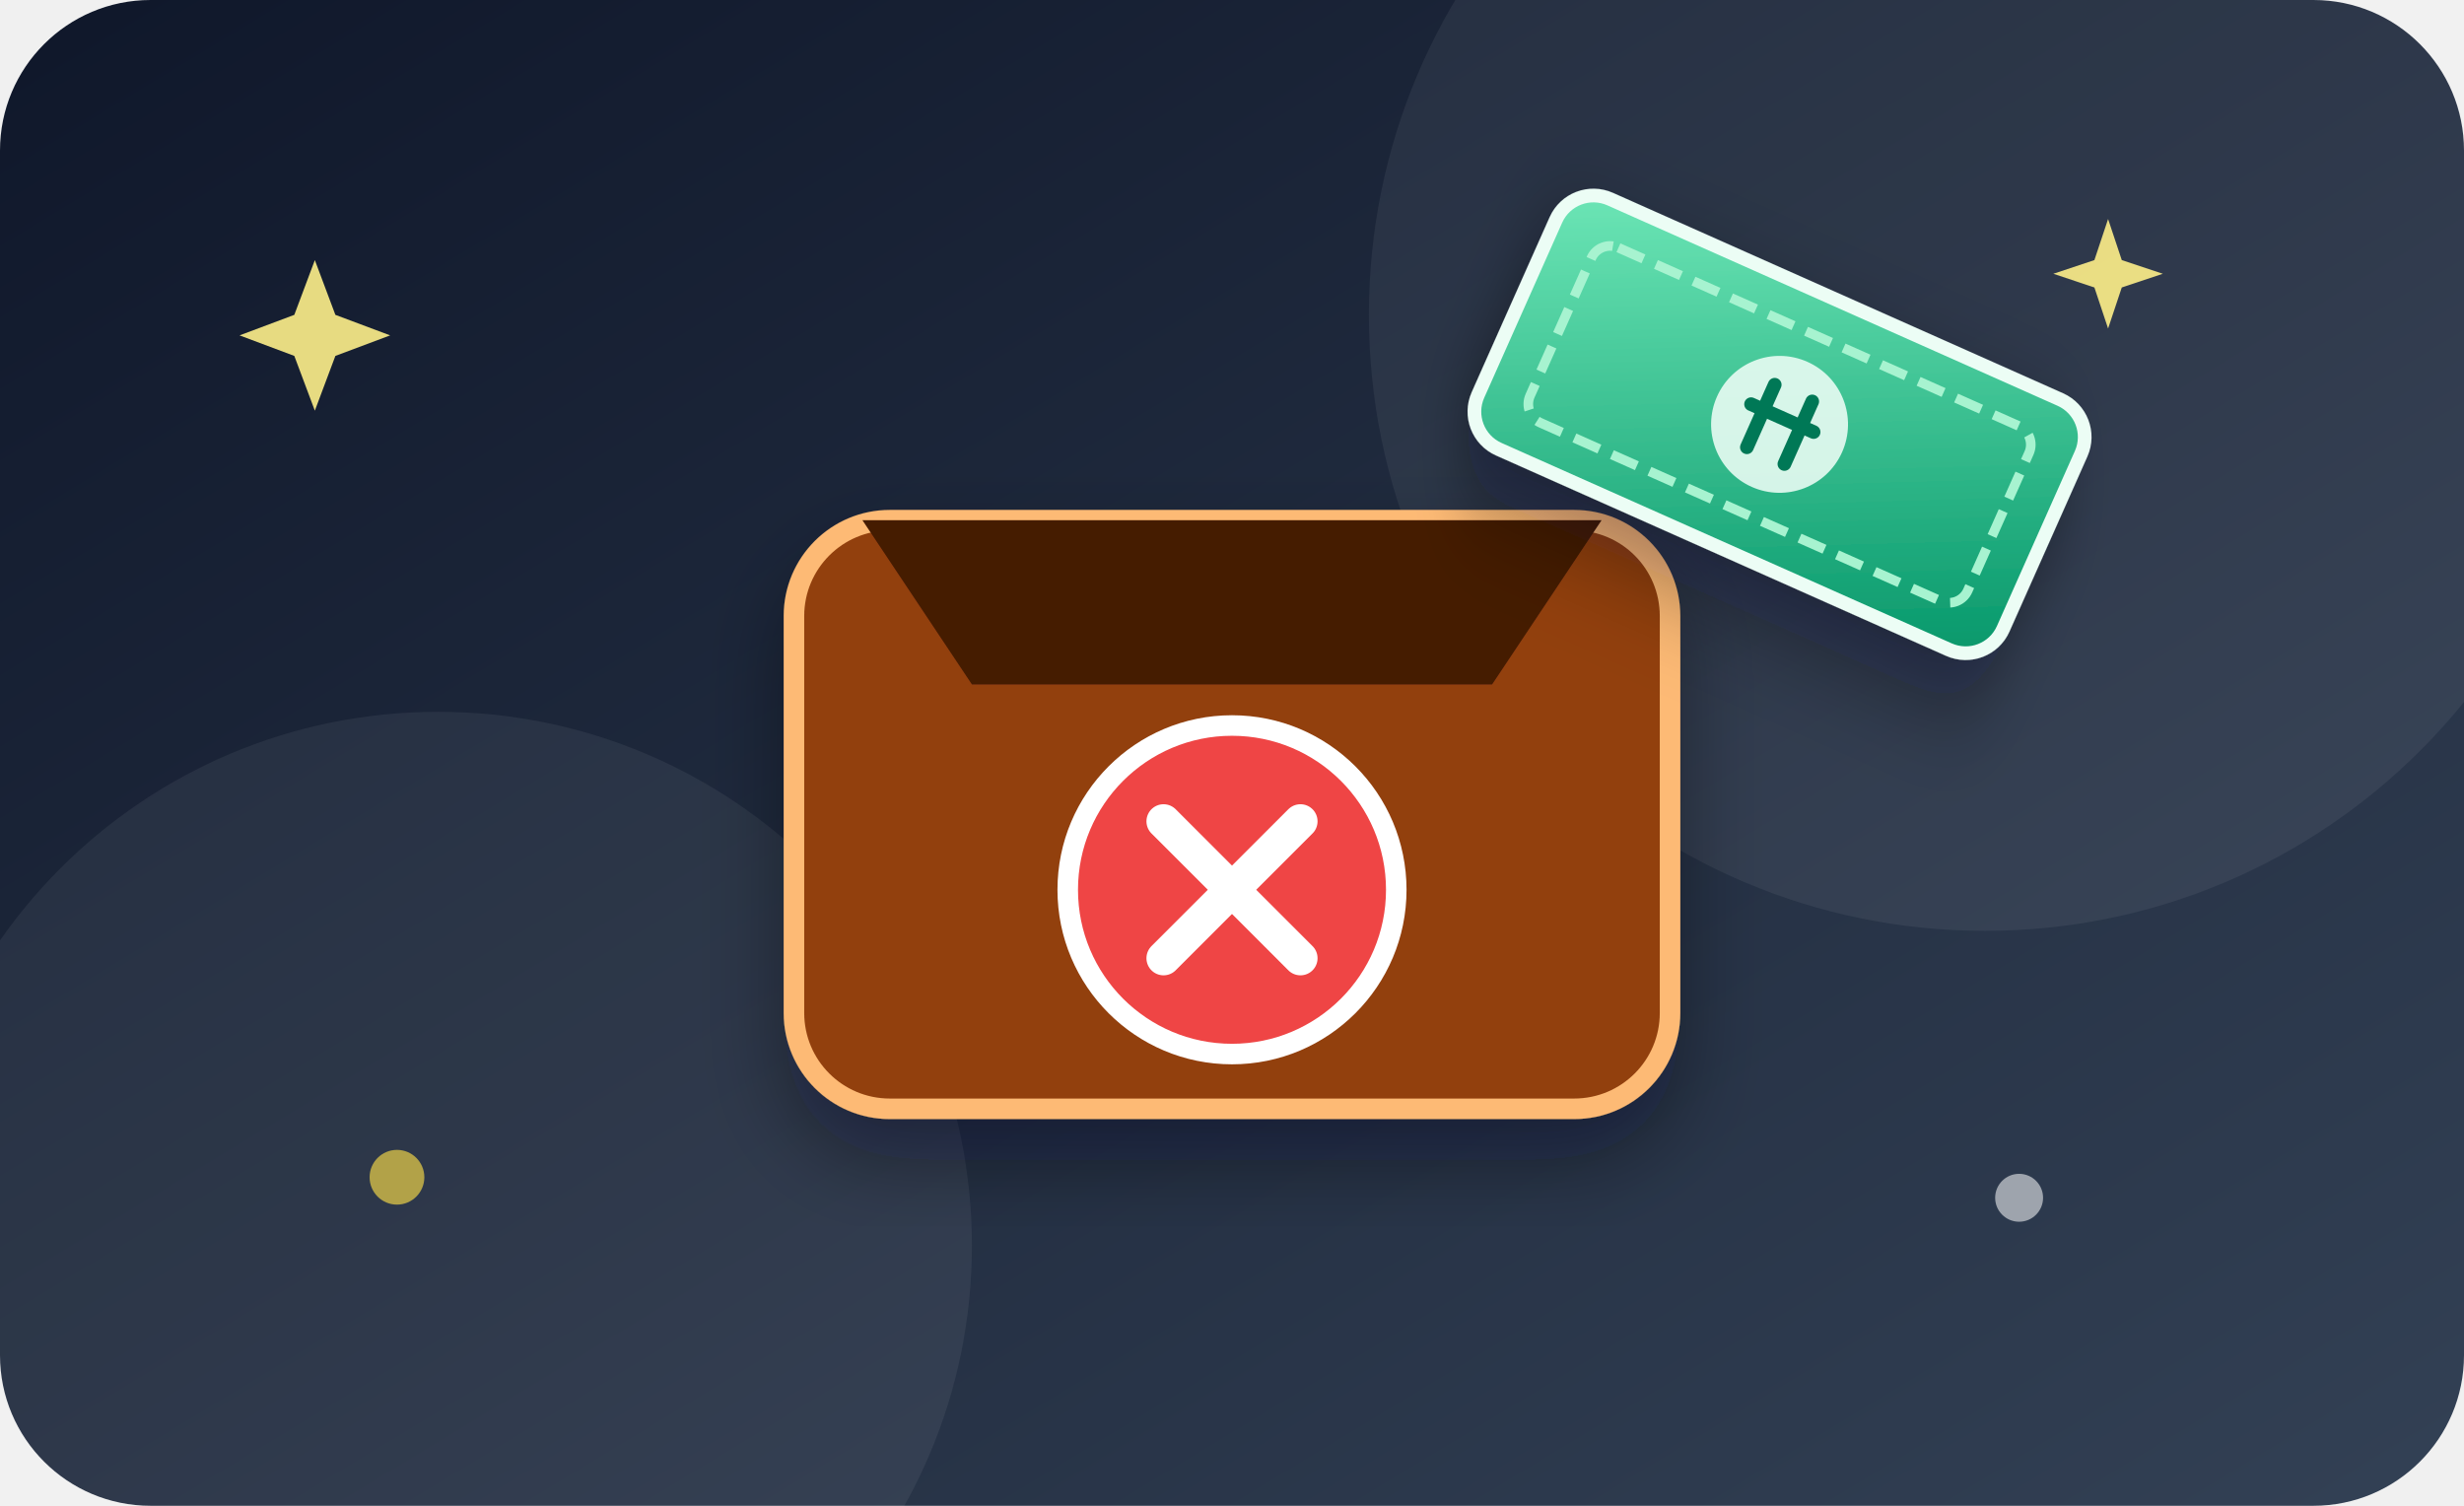
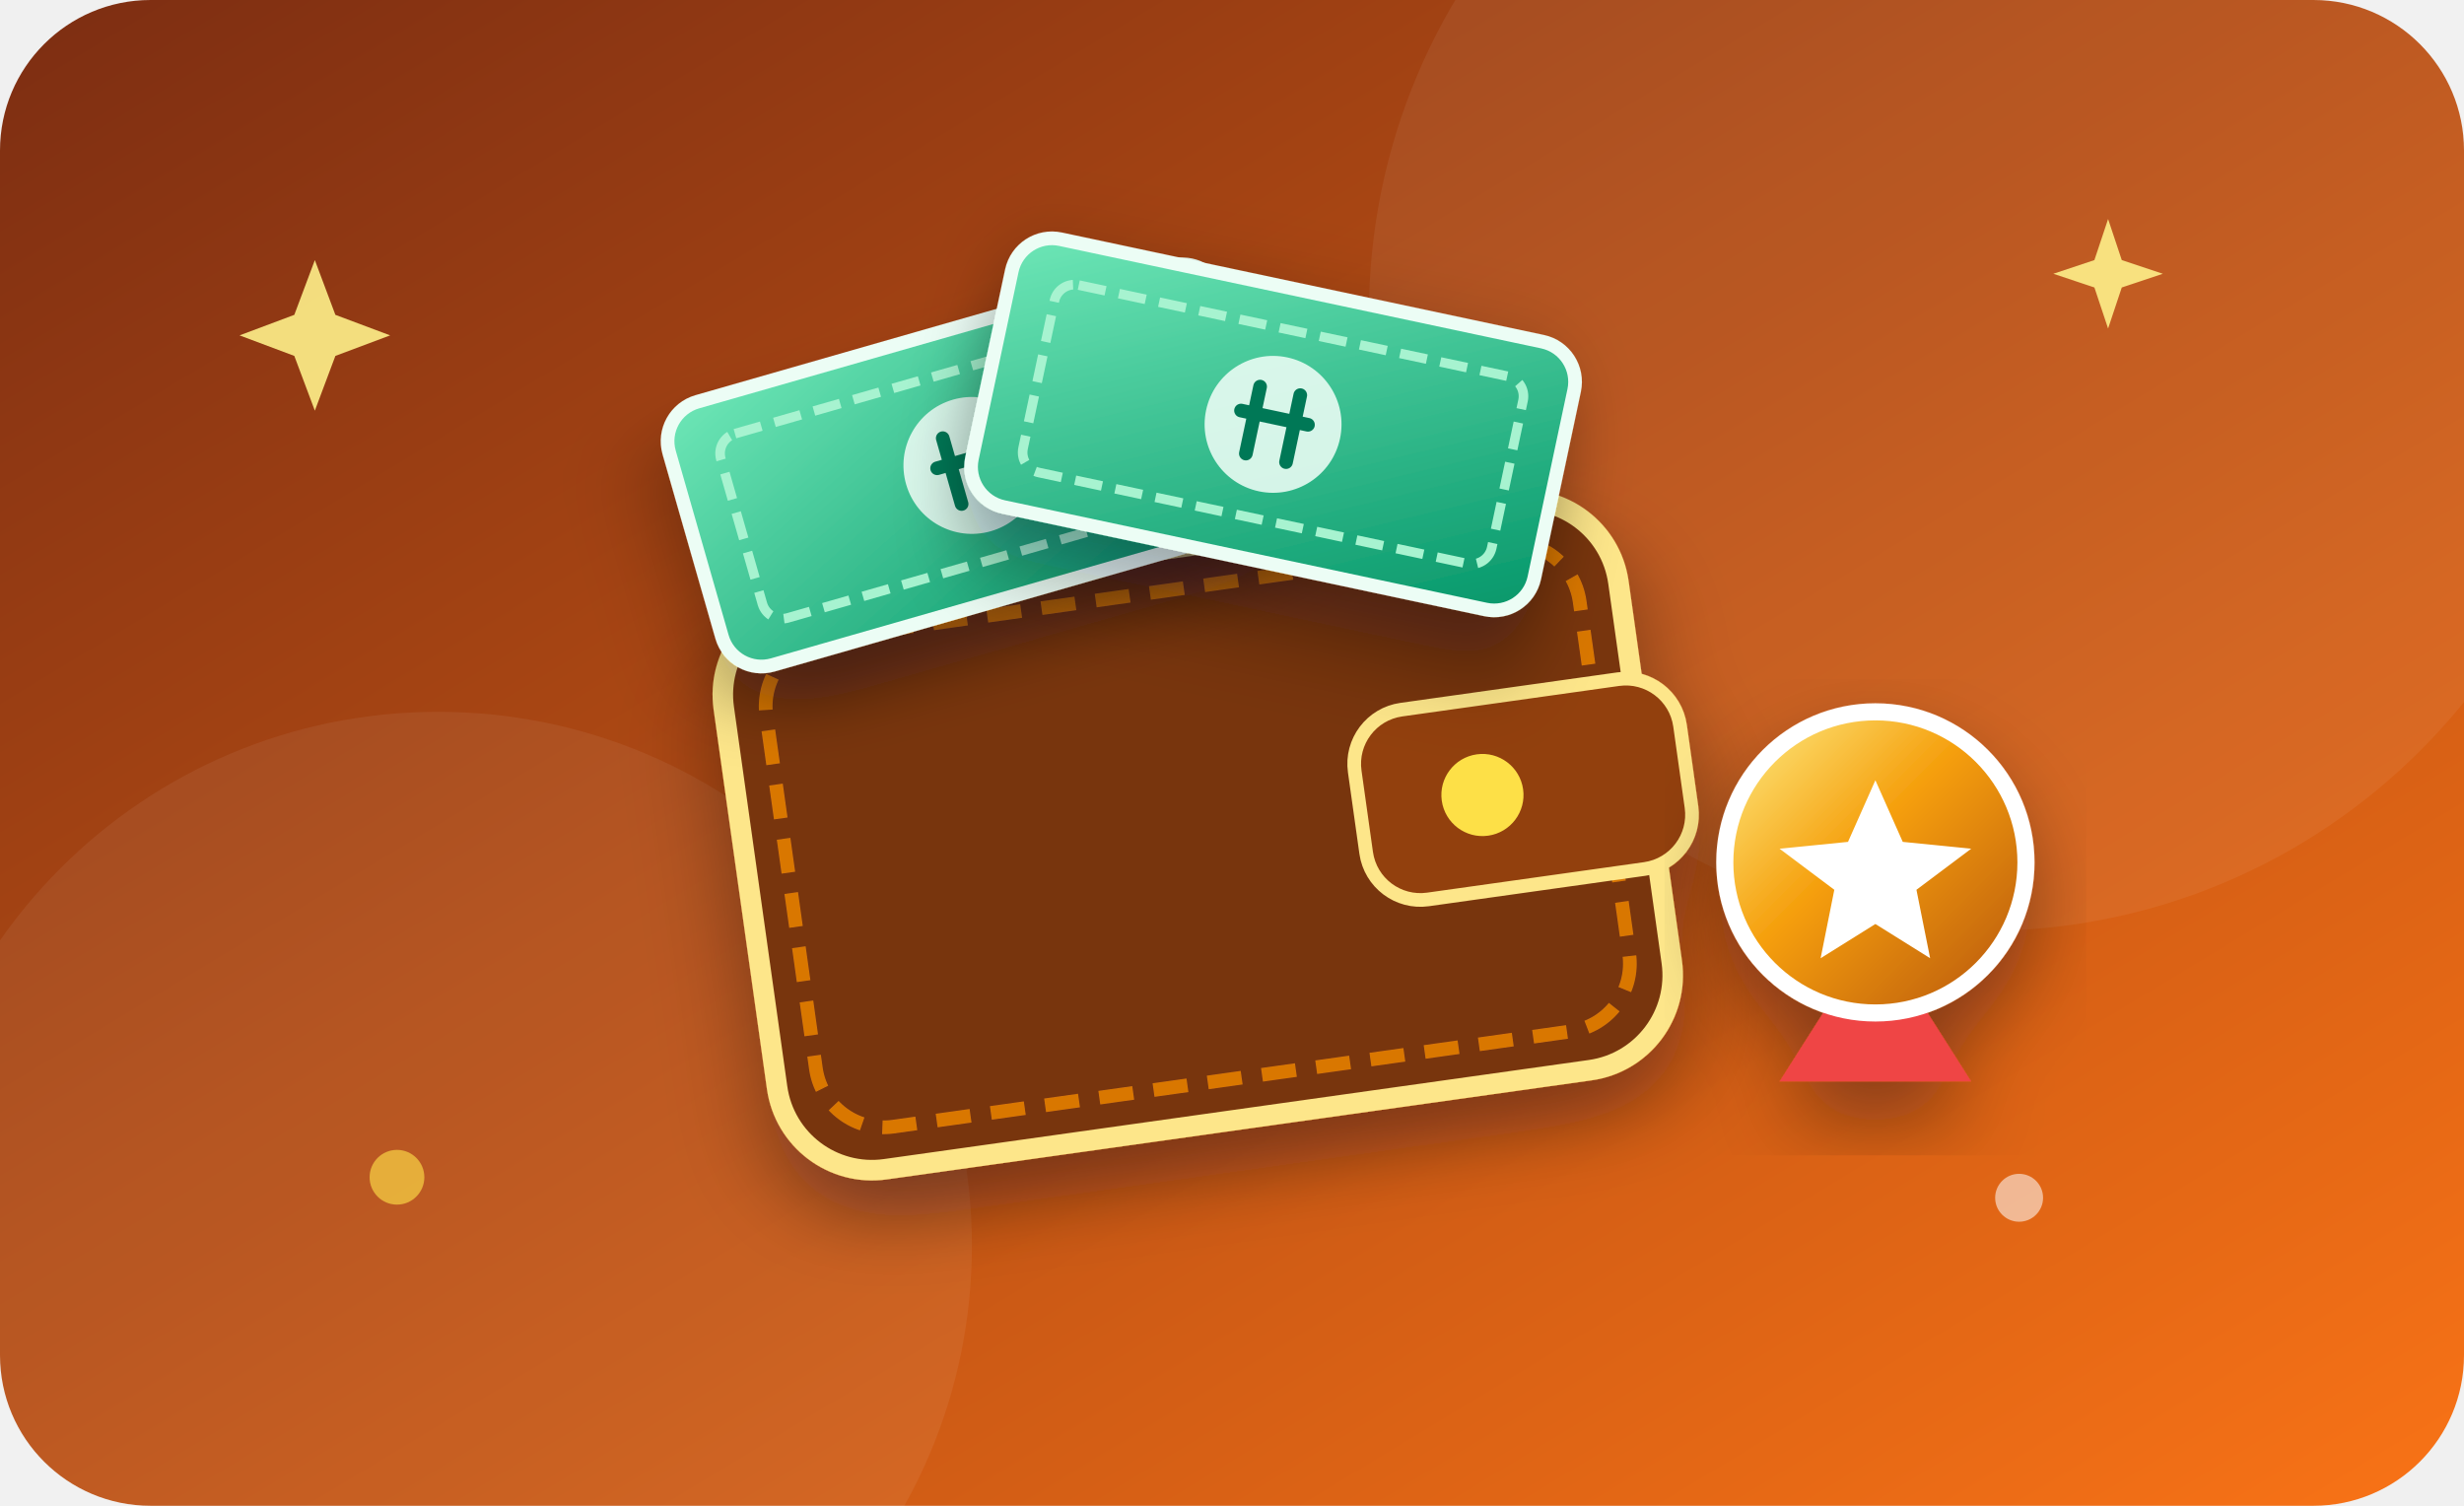
<svg xmlns="http://www.w3.org/2000/svg" viewBox="0 0 360 220" width="360" height="220">
  <defs>
    <filter id="sh" x="-20%" y="-20%" width="140%" height="140%">
      <feDropShadow dx="0" dy="6" stdDeviation="6" flood-color="#090D16" flood-opacity="0.38" />
    </filter>
    <linearGradient id="goldG" x1="0" y1="0" x2="1" y2="1">
      <stop offset="0%" stop-color="#FEF08A" />
      <stop offset="45%" stop-color="#F59E0B" />
      <stop offset="100%" stop-color="#B45309" />
    </linearGradient>
    <linearGradient id="cashG" x1="0" y1="0" x2="1" y2="1">
      <stop offset="0%" stop-color="#6EE7B7" />
      <stop offset="100%" stop-color="#059669" />
    </linearGradient>
    <linearGradient id="silverG" x1="0" y1="0" x2="0" y2="1">
      <stop offset="0%" stop-color="#F8FAFC" />
      <stop offset="55%" stop-color="#CBD5E1" />
      <stop offset="100%" stop-color="#64748B" />
    </linearGradient>
    <linearGradient id="redG" x1="0" y1="0" x2="1" y2="1">
      <stop offset="0%" stop-color="#FCA5A5" />
      <stop offset="50%" stop-color="#EF4444" />
      <stop offset="100%" stop-color="#991B1B" />
    </linearGradient>
    <linearGradient id="skyBlue" x1="0" y1="0" x2="1" y2="1">
      <stop offset="0%" stop-color="#1E3A8A" />
      <stop offset="100%" stop-color="#0EA5E9" />
    </linearGradient>
    <linearGradient id="warmDawn" x1="0" y1="0" x2="1" y2="1">
      <stop offset="0%" stop-color="#7C2D12" />
      <stop offset="100%" stop-color="#F97316" />
    </linearGradient>
    <linearGradient id="emeraldBg" x1="0" y1="0" x2="1" y2="1">
      <stop offset="0%" stop-color="#064E3B" />
      <stop offset="100%" stop-color="#10B981" />
    </linearGradient>
    <linearGradient id="violetBg" x1="0" y1="0" x2="1" y2="1">
      <stop offset="0%" stop-color="#3B0764" />
      <stop offset="100%" stop-color="#8B5CF6" />
    </linearGradient>
    <linearGradient id="stormBg" x1="0" y1="0" x2="1" y2="1">
      <stop offset="0%" stop-color="#0F172A" />
      <stop offset="100%" stop-color="#334155" />
    </linearGradient>
    <linearGradient id="crimsonBg" x1="0" y1="0" x2="1" y2="1">
      <stop offset="0%" stop-color="#450A0A" />
      <stop offset="100%" stop-color="#DC2626" />
    </linearGradient>
  </defs>
-   <rect width="360" height="220" rx="22" fill="url(#stormBg)" />
+   <rect width="360" height="220" rx="22" fill="url(#warmDawn)" />
  <circle cx="290" cy="46" r="90" fill="#FFFFFF" opacity="0.06" />
  <circle cx="64" cy="182" r="78" fill="#FFFFFF" opacity="0.06" />
  <g fill="#FEF08A" opacity="0.9">
    <path d="M46 38 L49 46 L57 49 L49 52 L46 60 L43 52 L35 49 L43 46 Z" />
    <path d="M308 32 L310 38 L316 40 L310 42 L308 48 L306 42 L300 40 L306 38 Z" />
    <circle cx="295" cy="175" r="3.5" fill="#FFFFFF" opacity="0.6" />
    <circle cx="58" cy="172" r="4" fill="#FDE047" opacity="0.7" />
  </g>
-   <g transform="translate(180,118)" filter="url(#sh)">
-     <rect x="-64" y="-42" width="128" height="86" rx="14" fill="#92400E" stroke="#FDBA74" stroke-width="3" />
-     <path d="M-54 -42 L-38 -18 L38 -18 L54 -42" fill="#451A03" />
-     <circle cx="0" cy="12" r="24" fill="#EF4444" stroke="#FFF" stroke-width="3" />
-     <path d="M-10 2 L10 22 M10 2 L-10 22" stroke="#FFF" stroke-width="5" stroke-linecap="round" />
+   <g transform="translate(175,122) rotate(-8)" filter="url(#sh)">
+     <rect x="-66" y="-42" width="132" height="84" rx="14" fill="#78350F" stroke="#FDE68A" stroke-width="3" />
+     <rect x="-60" y="-36" width="120" height="72" rx="10" fill="none" stroke="#D97706" stroke-width="2" stroke-dasharray="5 3" />
+     <rect x="24" y="-14" width="48" height="28" rx="8" fill="#92400E" stroke="#FDE68A" stroke-width="2" />
+     <circle cx="42" cy="0" r="6" fill="#FDE047" />
  </g>
-   <g transform="translate(260,62) rotate(24)" filter="url(#sh)">
+   <g transform="translate(142,68) rotate(-16)" filter="url(#sh)">
    <rect x="-42" y="-20" width="84" height="40" rx="6" fill="url(#cashG)" stroke="#ECFDF5" stroke-width="2" />
    <rect x="-35" y="-14" width="70" height="28" rx="3" fill="none" stroke="#A7F3D0" stroke-width="1.4" stroke-dasharray="4 2" />
    <circle cx="0" cy="0" r="10" fill="#ECFDF5" opacity="0.88" />
    <path d="M-3 -5 V5 M3 -5 V5 M-5 -1 H5" stroke="#047857" stroke-width="2" stroke-linecap="round" />
  </g>
+   <g transform="translate(186,62) rotate(12)" filter="url(#sh)">
+     <rect x="-42" y="-20" width="84" height="40" rx="6" fill="url(#cashG)" stroke="#ECFDF5" stroke-width="2" />
+     <rect x="-35" y="-14" width="70" height="28" rx="3" fill="none" stroke="#A7F3D0" stroke-width="1.4" stroke-dasharray="4 2" />
+     <circle cx="0" cy="0" r="10" fill="#ECFDF5" opacity="0.88" />
+     <path d="M-3 -5 V5 M3 -5 V5 M-5 -1 H5" stroke="#047857" stroke-width="2" stroke-linecap="round" />
+   </g>
+   <g transform="translate(274,142)" filter="url(#sh)">
+     <polygon points="-14,16 0,-6 14,16" fill="#EF4444" />
+     <circle cx="0" cy="-16" r="22" fill="url(#goldG)" stroke="#FFF" stroke-width="2.5" />
+     <polygon points="0,-28 4,-19 14,-18 6,-12 8,-2 0,-7 -8,-2 -6,-12 -14,-18 -4,-19" fill="#FFF" />
+   </g>
</svg>
